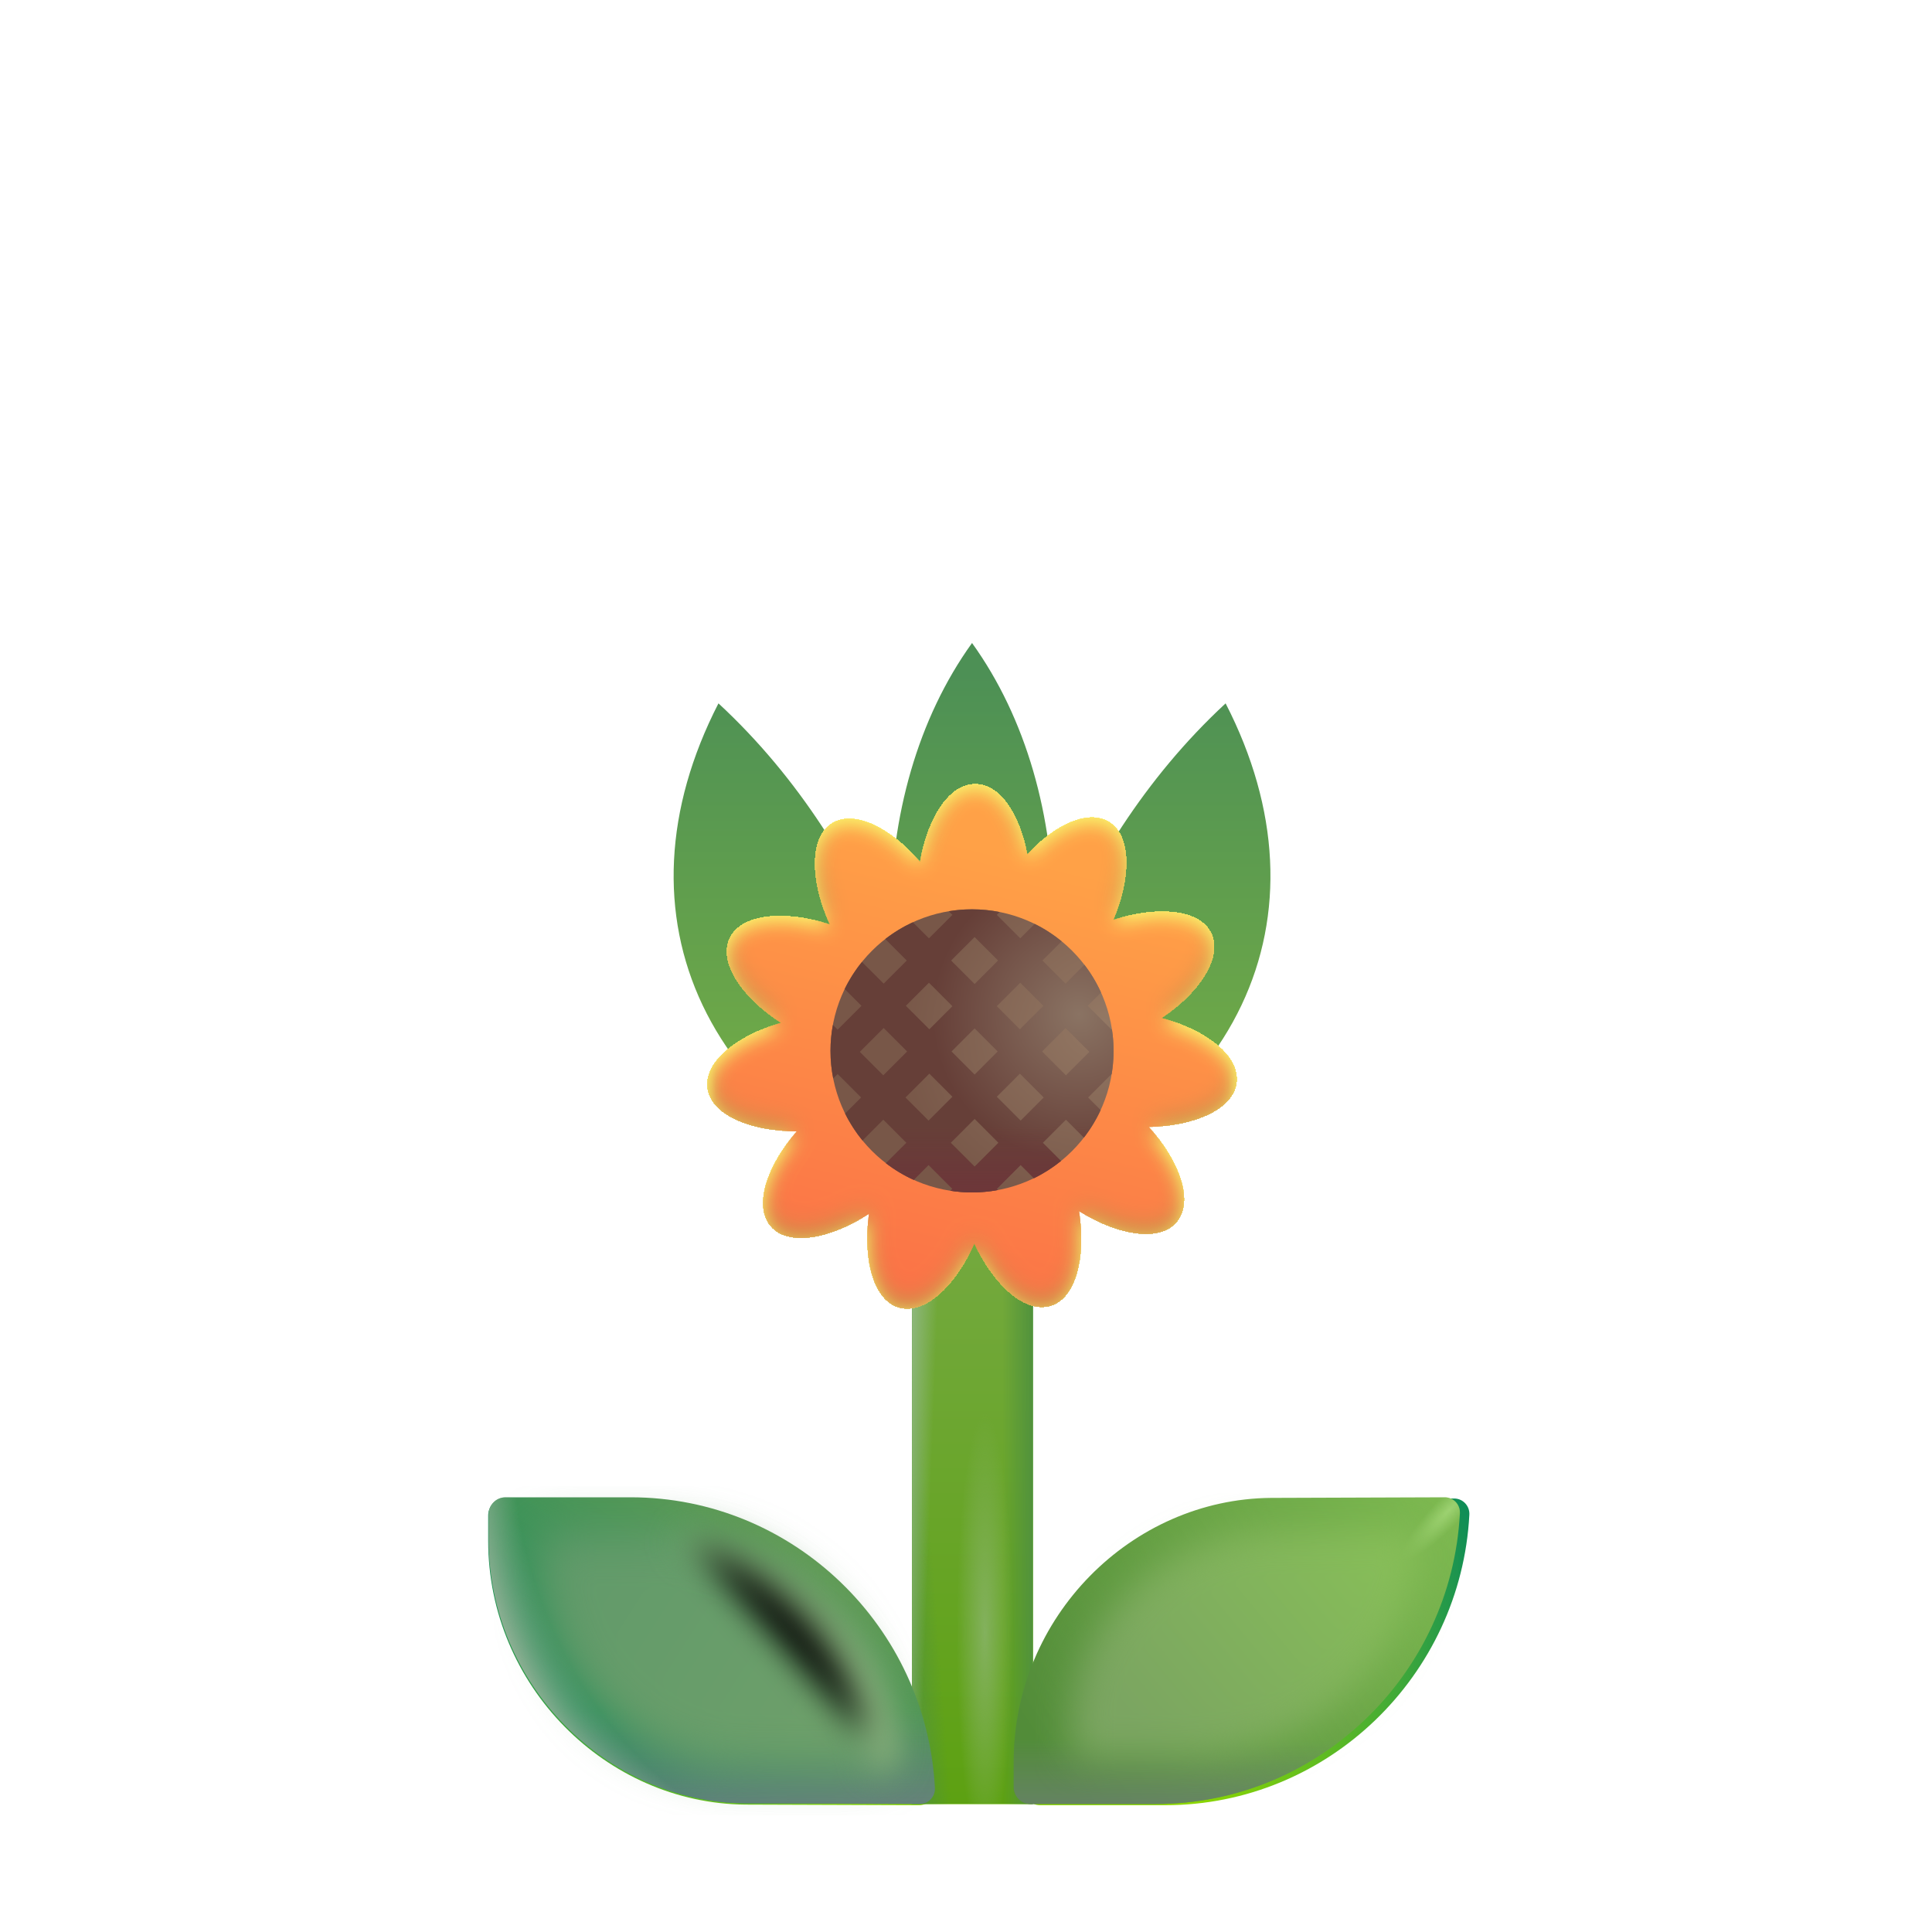
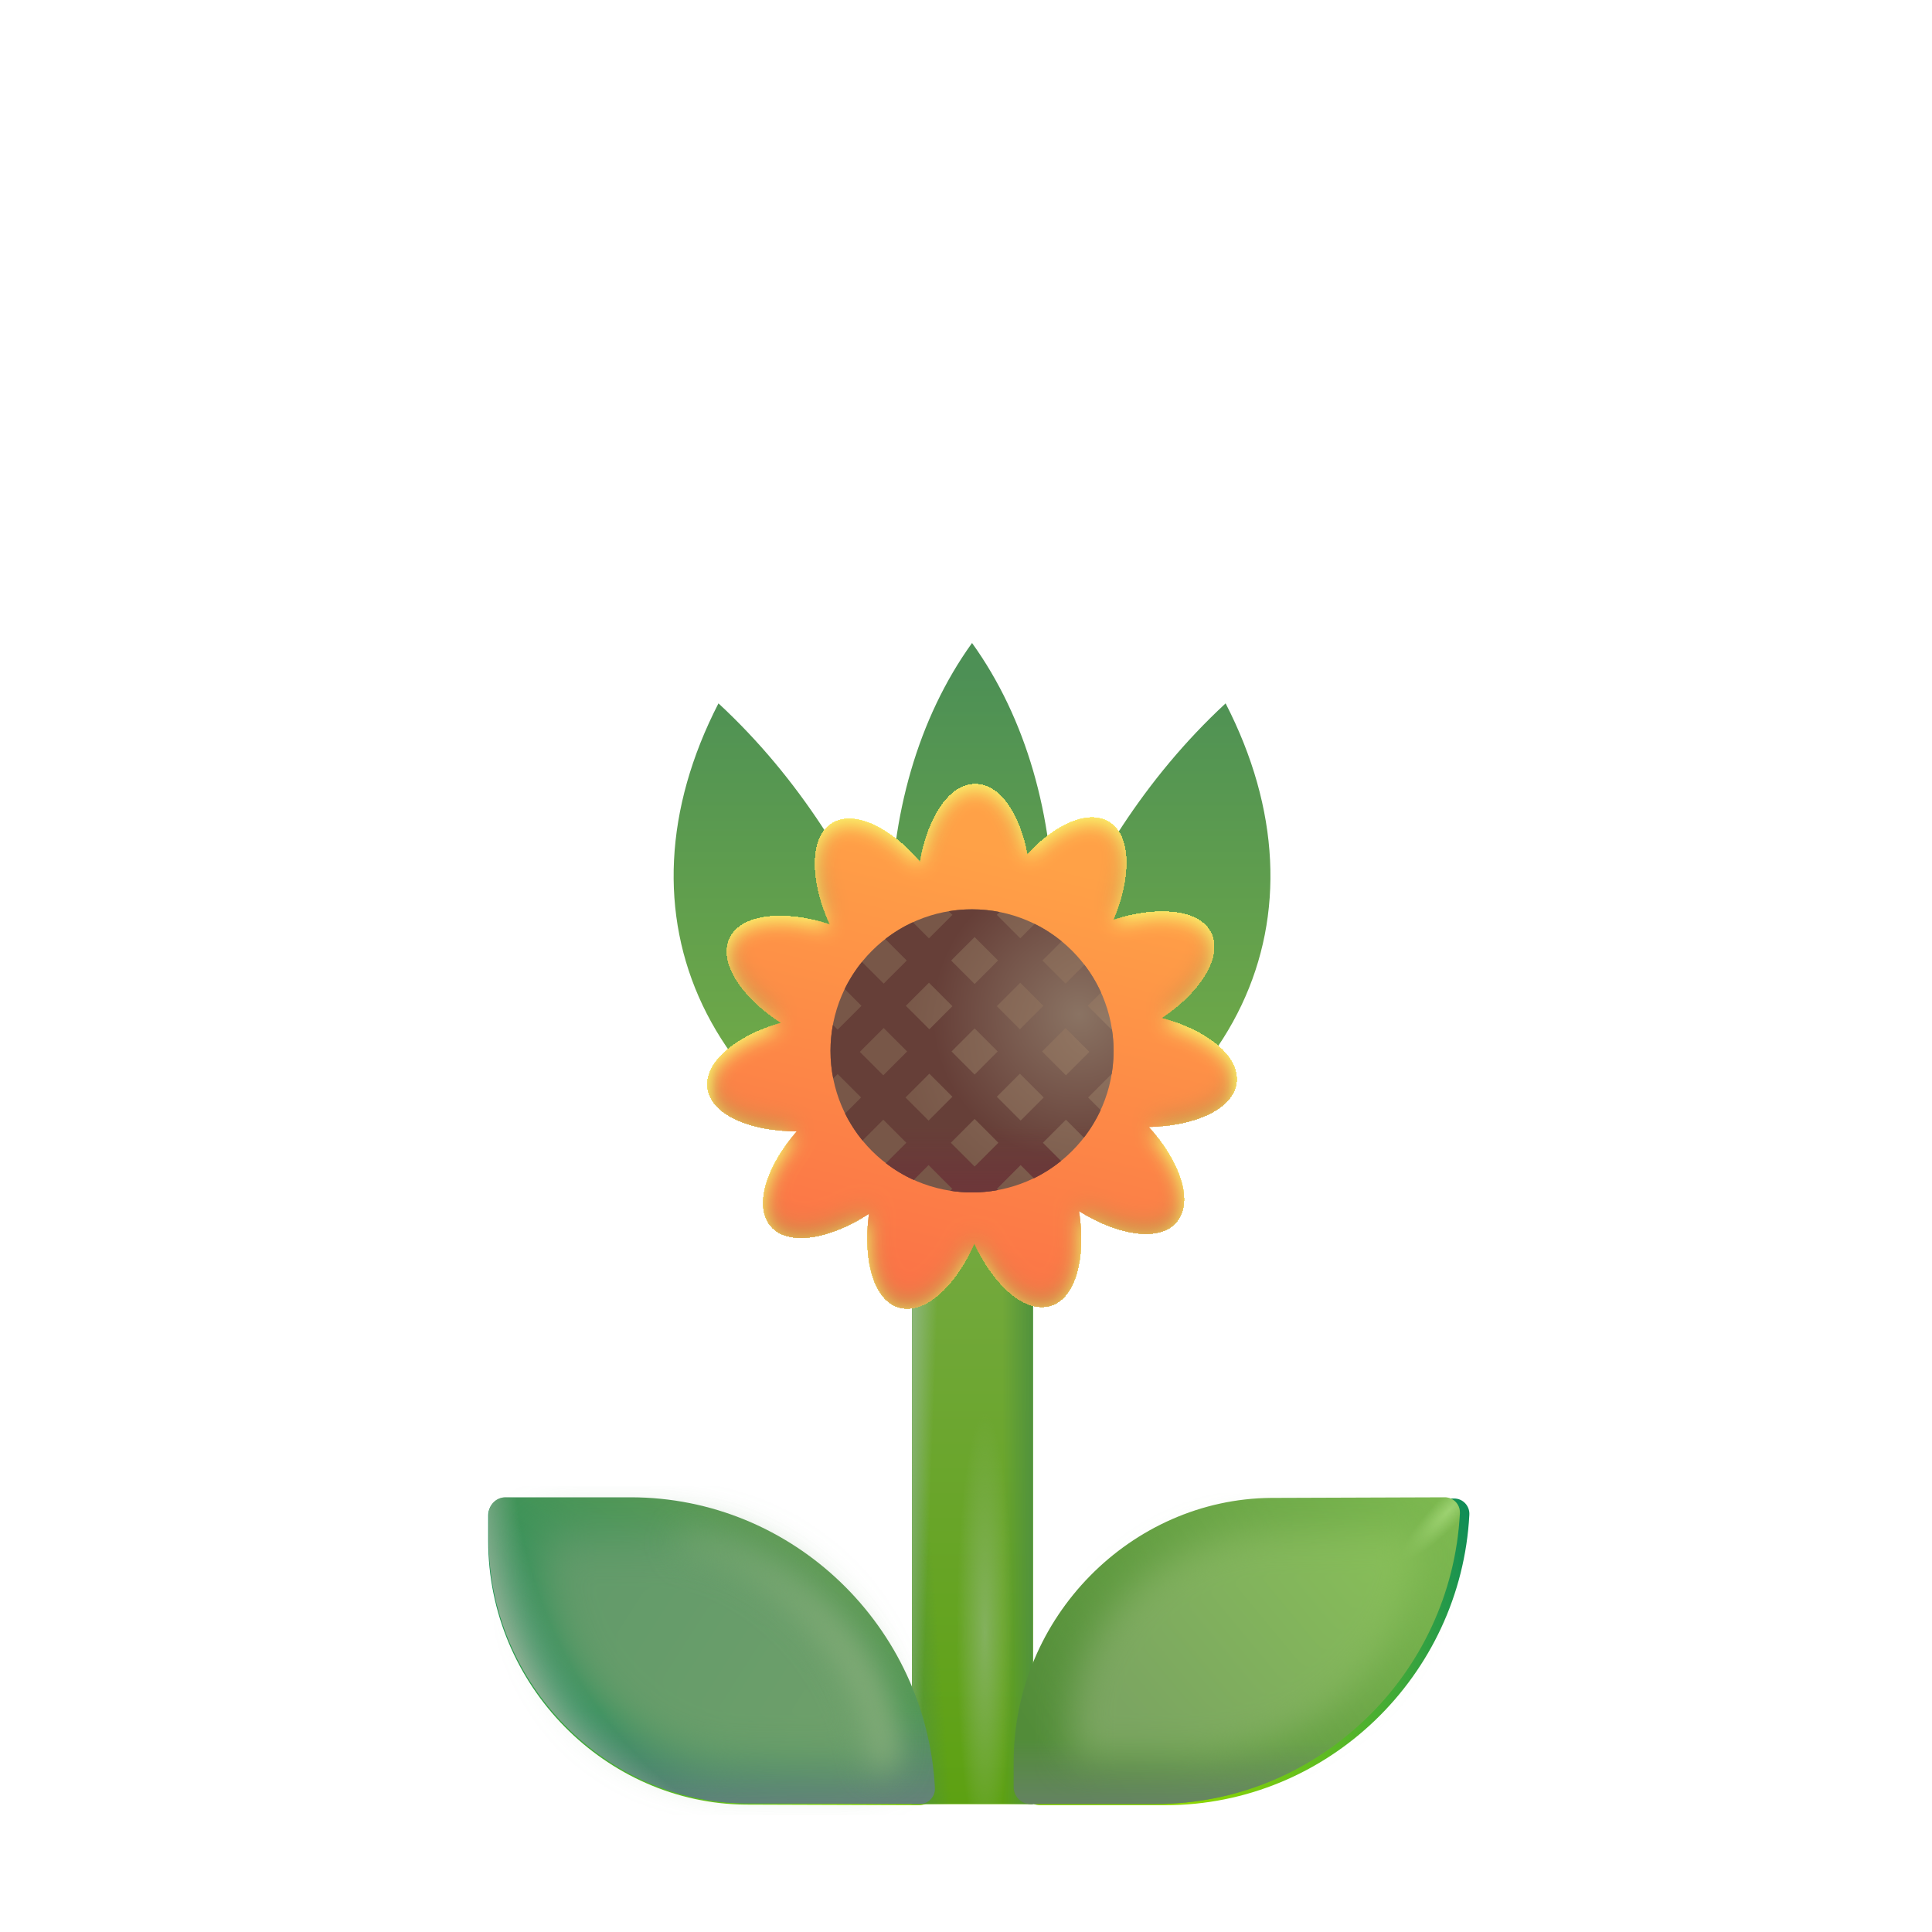
- <svg xmlns="http://www.w3.org/2000/svg" viewBox="0 0 32 32">
+ <svg xmlns="http://www.w3.org/2000/svg" viewBox="0 0 32 32" fill="none">
  <defs>
    <linearGradient id="fbCalyxGrad" x1="0" y1="0" x2="0" y2="-9" gradientUnits="userSpaceOnUse">
      <stop stop-color="#7CB342" />
      <stop offset="1" stop-color="#4D9055" />
    </linearGradient>
  </defs>
  <defs>
    <filter id="sun-filter0_f_28327_7424" x="8.181" y="24.625" width="7.218" height="5.43" filterUnits="userSpaceOnUse" color-interpolation-filters="sRGB">
      <feFlood flood-opacity="0" result="BackgroundImageFix" />
      <feBlend mode="normal" in="SourceGraphic" in2="BackgroundImageFix" result="shape" />
      <feGaussianBlur stdDeviation="0.375" result="effect1_foregroundBlur_28327_7424" />
    </filter>
    <filter id="sun-filter1_f_28327_7424" x="17.15" y="24.739" width="6.997" height="4.988" filterUnits="userSpaceOnUse" color-interpolation-filters="sRGB">
      <feFlood flood-opacity="0" result="BackgroundImageFix" />
      <feBlend mode="normal" in="SourceGraphic" in2="BackgroundImageFix" result="shape" />
      <feGaussianBlur stdDeviation="0.3" result="effect1_foregroundBlur_28327_7424" />
    </filter>
    <filter id="sun-filter2_ii_28327_7424" x="5.045" y="1.8" width="21.911" height="22.258" filterUnits="userSpaceOnUse" color-interpolation-filters="sRGB">
      <feFlood flood-opacity="0" result="BackgroundImageFix" />
      <feBlend mode="normal" in="SourceGraphic" in2="BackgroundImageFix" result="shape" />
      <feColorMatrix in="SourceAlpha" type="matrix" values="0 0 0 0 0 0 0 0 0 0 0 0 0 0 0 0 0 0 127 0" result="hardAlpha" />
      <feOffset dy="-0.3" />
      <feGaussianBlur stdDeviation="0.5" />
      <feComposite in2="hardAlpha" operator="arithmetic" k2="-1" k3="1" />
      <feColorMatrix type="matrix" values="0 0 0 0 0.775 0 0 0 0 0.572 0 0 0 0 0.287 0 0 0 1 0" />
      <feBlend mode="normal" in2="shape" result="effect1_innerShadow_28327_7424" />
      <feColorMatrix in="SourceAlpha" type="matrix" values="0 0 0 0 0 0 0 0 0 0 0 0 0 0 0 0 0 0 127 0" result="hardAlpha" />
      <feOffset dy="0.25" />
      <feGaussianBlur stdDeviation="0.375" />
      <feComposite in2="hardAlpha" operator="arithmetic" k2="-1" k3="1" />
      <feColorMatrix type="matrix" values="0 0 0 0 1 0 0 0 0 0.973 0 0 0 0 0.427 0 0 0 1 0" />
      <feBlend mode="normal" in2="effect1_innerShadow_28327_7424" result="effect2_innerShadow_28327_7424" />
    </filter>
    <filter id="sun-filter3_f_28327_7424" x="10.672" y="24.797" width="4.727" height="5.051" filterUnits="userSpaceOnUse" color-interpolation-filters="sRGB">
      <feFlood flood-opacity="0" result="BackgroundImageFix" />
      <feBlend mode="normal" in="SourceGraphic" in2="BackgroundImageFix" result="shape" />
      <feGaussianBlur stdDeviation="0.25" result="effect1_foregroundBlur_28327_7424" />
    </filter>
    <linearGradient id="sun-paint0_linear_28327_7424" x1="16.108" y1="29.885" x2="16.108" y2="19.752" gradientUnits="userSpaceOnUse">
      <stop offset="0.011" stop-color="#8ED800" />
      <stop offset="1" stop-color="#008461" />
    </linearGradient>
    <linearGradient id="sun-paint1_linear_28327_7424" x1="15.211" y1="29.489" x2="7.089" y2="24.8" gradientUnits="userSpaceOnUse">
      <stop offset="0.011" stop-color="#8ED800" />
      <stop offset="1" stop-color="#008461" />
    </linearGradient>
    <linearGradient id="sun-paint2_linear_28327_7424" x1="18.769" y1="28.108" x2="25.176" y2="25.12" gradientUnits="userSpaceOnUse">
      <stop offset="0.011" stop-color="#8ED800" />
      <stop offset="1" stop-color="#008461" />
    </linearGradient>
    <linearGradient id="sun-paint3_linear_28327_7424" x1="16.234" y1="2.092" x2="15.825" y2="23.845" gradientUnits="userSpaceOnUse">
      <stop stop-color="#FD9D18" />
      <stop offset="1" stop-color="#FC6D19" />
    </linearGradient>
    <linearGradient id="sun-paint4_linear_28327_7424" x1="16.113" y1="7.28" x2="15.893" y2="18.995" gradientUnits="userSpaceOnUse">
      <stop stop-color="#988251" />
      <stop offset="1" stop-color="#6C5045" />
    </linearGradient>
    <linearGradient id="sun-paint5_linear_28327_7424" x1="16.108" y1="29.885" x2="16.108" y2="20.406" gradientUnits="userSpaceOnUse">
      <stop stop-color="#5DA112" />
      <stop offset="1" stop-color="#74A93F" />
    </linearGradient>
    <linearGradient id="sun-paint6_linear_28327_7424" x1="14.984" y1="28.016" x2="15.609" y2="27.969" gradientUnits="userSpaceOnUse">
      <stop stop-color="#51923C" />
      <stop offset="1" stop-color="#51923C" stop-opacity="0" />
    </linearGradient>
    <linearGradient id="sun-paint7_linear_28327_7424" x1="17.107" y1="28.062" x2="16.609" y2="28.062" gradientUnits="userSpaceOnUse">
      <stop stop-color="#51923C" />
      <stop offset="1" stop-color="#51923C" stop-opacity="0" />
    </linearGradient>
    <linearGradient id="sun-paint8_linear_28327_7424" x1="15.016" y1="23.656" x2="15.453" y2="23.672" gradientUnits="userSpaceOnUse">
      <stop stop-color="#8FB87F" />
      <stop offset="1" stop-color="#8FB87F" stop-opacity="0" />
    </linearGradient>
    <radialGradient id="sun-paint9_radial_28327_7424" cx="0" cy="0" r="1" gradientUnits="userSpaceOnUse" gradientTransform="translate(16.3125 27.0313) rotate(90) scale(3.625 0.46875)">
      <stop stop-color="#83B15D" />
      <stop offset="1" stop-color="#83B15D" stop-opacity="0" />
    </radialGradient>
    <linearGradient id="sun-paint10_linear_28327_7424" x1="12.633" y1="24.8" x2="8.414" y2="30.511" gradientUnits="userSpaceOnUse">
      <stop offset="0.011" stop-color="#629B53" />
      <stop offset="1" stop-color="#008461" />
      <stop offset="1" stop-color="#4D9055" />
    </linearGradient>
    <linearGradient id="sun-paint11_linear_28327_7424" x1="14.008" y1="30.293" x2="14.008" y2="28.324" gradientUnits="userSpaceOnUse">
      <stop stop-color="#6F7E82" />
      <stop offset="1" stop-color="#6F7E82" stop-opacity="0" />
    </linearGradient>
    <radialGradient id="sun-paint12_radial_28327_7424" cx="0" cy="0" r="1" gradientUnits="userSpaceOnUse" gradientTransform="translate(12.8437 25.1875) rotate(158.54) scale(4.86879 6.63165)">
      <stop offset="0.841" stop-color="#92B196" stop-opacity="0" />
      <stop offset="1" stop-color="#92B196" />
    </radialGradient>
    <linearGradient id="sun-paint13_linear_28327_7424" x1="14.648" y1="28.824" x2="9.383" y2="25.464" gradientUnits="userSpaceOnUse">
      <stop stop-color="#6FA06A" />
      <stop offset="1" stop-color="#619A6A" />
    </linearGradient>
    <linearGradient id="sun-paint14_linear_28327_7424" x1="17.844" y1="29.88" x2="25.019" y2="25.101" gradientUnits="userSpaceOnUse">
      <stop stop-color="#528C39" />
      <stop offset="1" stop-color="#81BD52" />
    </linearGradient>
    <linearGradient id="sun-paint15_linear_28327_7424" x1="19.281" y1="30.219" x2="19.281" y2="28.812" gradientUnits="userSpaceOnUse">
      <stop stop-color="#6A806E" />
      <stop offset="1" stop-color="#6A806E" stop-opacity="0" />
    </linearGradient>
    <radialGradient id="sun-paint16_radial_28327_7424" cx="0" cy="0" r="1" gradientUnits="userSpaceOnUse" gradientTransform="translate(24 25.0157) rotate(133.898) scale(1.14926 0.24366)">
      <stop stop-color="#9DD271" />
      <stop offset="1" stop-color="#9DD271" stop-opacity="0" />
    </radialGradient>
    <linearGradient id="sun-paint17_linear_28327_7424" x1="22.75" y1="25.339" x2="18.842" y2="28.573" gradientUnits="userSpaceOnUse">
      <stop stop-color="#87BE58" />
      <stop offset="1" stop-color="#7BA561" />
    </linearGradient>
    <linearGradient id="sun-paint18_linear_28327_7424" x1="19.812" y1="5.563" x2="15.562" y2="23.375" gradientUnits="userSpaceOnUse">
      <stop stop-color="#FFA147" />
      <stop offset="1" stop-color="#FB7347" />
    </linearGradient>
    <radialGradient id="sun-paint19_radial_28327_7424" cx="0" cy="0" r="1" gradientUnits="userSpaceOnUse" gradientTransform="translate(21.4375 11.9063) rotate(152.156) scale(8.76478 7.69386)">
      <stop stop-color="#937864" />
      <stop offset="1" stop-color="#785748" />
    </radialGradient>
    <radialGradient id="sun-paint20_radial_28327_7424" cx="0" cy="0" r="1" gradientUnits="userSpaceOnUse" gradientTransform="translate(20.4375 11.6251) rotate(146.31) scale(6.08437 6.08437)">
      <stop stop-color="#8A7363" />
      <stop offset="1" stop-color="#663F38" />
    </radialGradient>
    <linearGradient id="sun-paint21_linear_28327_7424" x1="16" y1="16.25" x2="16" y2="19.625" gradientUnits="userSpaceOnUse">
      <stop stop-color="#6F343A" stop-opacity="0" />
      <stop offset="1" stop-color="#6F343A" />
    </linearGradient>
    <linearGradient id="sun-paint22_linear_28327_7424" x1="14.648" y1="27.192" x2="9.852" y2="24.442" gradientUnits="userSpaceOnUse">
      <stop stop-color="#86AD7A" />
      <stop offset="1" stop-color="#86AD7A" stop-opacity="0" />
    </linearGradient>
  </defs>
  <path d="M17.107 19.75H15.107V29.88H17.107V19.75Z" fill="url(#sun-paint0_linear_28327_7424)" />
  <path d="M8.086 25.52C8.086 27.92 10.037 29.87 12.347 29.89L15.226 29.9C15.367 29.9 15.486 29.78 15.476 29.63C15.336 26.97 13.136 24.82 10.437 24.82H8.366C8.206 24.82 8.086 24.95 8.086 25.1V25.52Z" fill="url(#sun-paint1_linear_28327_7424)" />
  <path d="M16.947 29.2C16.947 26.8 18.896 24.85 21.206 24.83L24.087 24.82C24.227 24.82 24.346 24.94 24.337 25.09C24.197 27.75 21.997 29.9 19.297 29.9H17.227C17.067 29.9 16.947 29.77 16.947 29.62V29.2Z" fill="url(#sun-paint2_linear_28327_7424)" />
  <path d="M17.107 19.75H15.107V29.88H17.107V19.75Z" fill="url(#sun-paint5_linear_28327_7424)" />
  <path d="M17.107 19.75H15.107V29.88H17.107V19.75Z" fill="url(#sun-paint6_linear_28327_7424)" />
  <path d="M17.107 19.75H15.107V29.88H17.107V19.75Z" fill="url(#sun-paint7_linear_28327_7424)" />
  <path d="M17.107 19.75H15.107V29.88H17.107V19.75Z" fill="url(#sun-paint8_linear_28327_7424)" />
  <path d="M17.107 19.75H15.107V29.88H17.107V19.75Z" fill="url(#sun-paint9_radial_28327_7424)" />
  <path d="M8.094 25.5C8.094 27.9 10.044 29.85 12.354 29.87L15.234 29.88C15.374 29.88 15.494 29.76 15.484 29.61C15.344 26.95 13.144 24.8 10.444 24.8H8.374C8.214 24.8 8.094 24.93 8.094 25.08V25.5Z" fill="url(#sun-paint10_linear_28327_7424)" />
  <path d="M8.094 25.5C8.094 27.9 10.044 29.85 12.354 29.87L15.234 29.88C15.374 29.88 15.494 29.76 15.484 29.61C15.344 26.95 13.144 24.8 10.444 24.8H8.374C8.214 24.8 8.094 24.93 8.094 25.08V25.5Z" fill="url(#sun-paint11_linear_28327_7424)" />
  <path d="M8.094 25.5C8.094 27.9 10.044 29.85 12.354 29.87L15.234 29.88C15.374 29.88 15.494 29.76 15.484 29.61C15.344 26.95 13.144 24.8 10.444 24.8H8.374C8.214 24.8 8.094 24.93 8.094 25.08V25.5Z" fill="url(#sun-paint12_radial_28327_7424)" />
  <g filter="url(#sun-filter0_f_28327_7424)">
    <path d="M8.931 25.917C8.931 27.773 10.439 29.282 12.226 29.298L14.455 29.305C14.563 29.305 14.656 29.212 14.648 29.096C14.54 27.039 12.838 25.375 10.749 25.375H9.147C9.024 25.375 8.931 25.476 8.931 25.592V25.917Z" fill="url(#sun-paint13_linear_28327_7424)" />
  </g>
  <path d="M16.79 29.18C16.79 26.78 18.74 24.83 21.05 24.81L23.93 24.8C24.07 24.8 24.19 24.92 24.18 25.07C24.04 27.73 21.84 29.88 19.14 29.88H17.07C16.91 29.88 16.79 29.75 16.79 29.6V29.18Z" fill="url(#sun-paint14_linear_28327_7424)" />
  <path d="M16.79 29.18C16.79 26.78 18.74 24.83 21.05 24.81L23.93 24.8C24.07 24.8 24.19 24.92 24.18 25.07C24.04 27.73 21.84 29.88 19.14 29.88H17.07C16.91 29.88 16.79 29.75 16.79 29.6V29.18Z" fill="url(#sun-paint15_linear_28327_7424)" />
  <path d="M16.79 29.18C16.79 26.78 18.74 24.83 21.05 24.81L23.93 24.8C24.07 24.8 24.19 24.92 24.18 25.07C24.04 27.73 21.84 29.88 19.14 29.88H17.07C16.91 29.88 16.79 29.75 16.79 29.6V29.18Z" fill="url(#sun-paint16_radial_28327_7424)" />
  <g filter="url(#sun-filter1_f_28327_7424)">
    <path d="M17.75 28.606C17.75 26.816 19.279 25.362 21.091 25.347L23.35 25.339C23.46 25.339 23.554 25.429 23.546 25.541C23.437 27.524 21.711 29.128 19.593 29.128H17.97C17.844 29.128 17.75 29.031 17.75 28.919V28.606Z" fill="url(#sun-paint17_linear_28327_7424)" />
  </g>
  <g filter="url(#sun-filter3_f_28327_7424)">
    <path d="M11.422 25.547C12.578 25.703 14.461 27.061 14.648 29.098" stroke="url(#sun-paint22_linear_28327_7424)" stroke-width="0.5" stroke-linecap="round" />
  </g>
  <g transform="translate(16.1 20.15)">
    <path d="M0 0C-1.8-3-1.8-7 0-9.5C1.8-7 1.8-3 0 0Z" fill="url(#fbCalyxGrad)" />
    <path d="M0 0C-4.5-1.5-6-5-4.2-8.5C-1.5-6-0.6-2.5 0 0Z" fill="url(#fbCalyxGrad)" />
    <path d="M0 0C4.5-1.5 6-5 4.2-8.5C1.5-6 0.6-2.5 0 0Z" fill="url(#fbCalyxGrad)" />
  </g>
  <g transform="translate(16.1 19.75) scale(0.400) translate(-16 -19)">
    <path d="M26.947 14.45C27.076 13.38 25.756 12.31 23.846 11.78C25.477 10.67 26.366 9.23 25.896 8.27C25.427 7.3 23.736 7.12 21.846 7.72C22.607 5.9 22.576 4.21 21.657 3.66C20.817 3.15 19.477 3.74 18.287 5.01C17.956 3.31 17.137 2.11 16.157 2.1C15.097 2.07 14.187 3.43 13.847 5.32C12.586 3.87 11.097 3.16 10.207 3.72C9.277 4.3 9.287 6.06 10.117 7.91C8.177 7.29 6.436 7.49 5.966 8.49C5.516 9.46 6.436 10.89 8.097 11.98C6.207 12.54 4.907 13.62 5.056 14.69C5.207 15.76 6.756 16.45 8.746 16.47C7.466 17.97 6.966 19.58 7.676 20.4C8.386 21.22 10.066 20.95 11.736 19.88C11.476 21.83 11.947 23.46 12.976 23.76C14.017 24.06 15.277 22.92 16.096 21.11C16.947 22.89 18.216 24 19.247 23.69C20.276 23.38 20.727 21.73 20.427 19.77C22.107 20.8 23.776 21.04 24.466 20.22C25.166 19.39 24.637 17.77 23.317 16.29C25.287 16.23 26.817 15.52 26.947 14.45ZM16.456 11.42C16.547 11.54 16.657 11.64 16.787 11.72C16.947 11.81 17.116 11.86 17.306 11.88C17.317 12.06 17.346 12.23 17.427 12.38C17.506 12.54 17.627 12.68 17.776 12.8C17.686 12.95 17.627 13.11 17.607 13.29C17.587 13.47 17.616 13.65 17.666 13.83C17.506 13.91 17.366 14.01 17.256 14.14C17.137 14.28 17.067 14.45 17.017 14.63C16.837 14.61 16.666 14.62 16.506 14.67C16.337 14.72 16.177 14.82 16.037 14.95C15.896 14.84 15.746 14.75 15.586 14.7C15.406 14.65 15.226 14.65 15.046 14.68C14.996 14.51 14.916 14.36 14.796 14.23C14.677 14.09 14.527 13.99 14.357 13.91C14.406 13.74 14.416 13.57 14.396 13.4C14.367 13.22 14.296 13.05 14.197 12.89C14.326 12.77 14.437 12.64 14.507 12.48C14.586 12.3 14.617 12.1 14.607 11.89C14.816 11.87 15.017 11.83 15.187 11.72C15.316 11.64 15.427 11.53 15.517 11.41C15.666 11.47 15.816 11.51 15.976 11.51C16.146 11.51 16.306 11.48 16.456 11.42Z" fill="url(#sun-paint3_linear_28327_7424)" />
    <path d="M16 19C19.237 19 21.861 16.376 21.861 13.139C21.861 9.902 19.237 7.278 16 7.278C12.763 7.278 10.139 9.902 10.139 13.139C10.139 16.376 12.763 19 16 19Z" fill="url(#sun-paint4_linear_28327_7424)" />
    <path fill-rule="evenodd" clip-rule="evenodd" d="M21.118 10.281L20.318 11.082L21.435 12.198L21.73 11.903C21.816 12.301 21.861 12.715 21.861 13.139C21.861 13.424 21.841 13.705 21.801 13.979L21.435 13.613L20.321 14.727L21.28 15.685C20.749 16.785 19.885 17.693 18.819 18.279L17.792 17.256L16.686 18.362L17.201 18.877C16.813 18.958 16.412 19 16 19C15.576 19 15.162 18.955 14.764 18.869L15.271 18.362L14.155 17.245L13.142 18.257C12.383 17.833 11.729 17.244 11.226 16.54L12.336 17.65L13.448 16.538L12.336 15.426L11.224 16.538C11.025 16.258 10.85 15.96 10.701 15.647L11.629 14.719L10.517 13.607L10.192 13.932C10.157 13.673 10.139 13.408 10.139 13.139C10.139 12.727 10.181 12.326 10.262 11.938L10.517 12.193L11.613 11.098L10.851 10.338C11.014 10.038 11.203 9.754 11.415 9.488L12.32 10.39L13.44 9.27L12.561 8.393C12.838 8.191 13.134 8.014 13.445 7.863L14.147 8.563L15.266 7.444L15.16 7.338C15.434 7.298 15.715 7.278 16 7.278C16.269 7.278 16.534 7.296 16.793 7.331L16.68 7.444L17.792 8.556L18.508 7.84C18.821 7.989 19.119 8.164 19.398 8.363L18.499 9.263L19.611 10.374L20.546 9.439C20.76 9.702 20.952 9.984 21.118 10.281ZM20.726 16.545L19.613 17.658L18.499 16.549L19.613 15.434L20.726 16.545ZM11.224 12.9L12.336 14.012L13.434 12.913L12.321 11.803L11.224 12.9ZM13.028 11.096L14.142 12.206L15.26 11.088L14.148 9.977L13.028 11.096ZM14.855 9.27L15.967 10.38L17.085 9.263L15.973 8.151L14.855 9.27ZM16.675 11.087L17.792 9.97L18.904 11.082L17.788 12.198L16.675 11.087ZM14.85 12.912L15.968 11.794L17.08 12.905L15.964 14.022L14.85 12.912ZM13.043 14.719L14.143 13.619L15.257 14.729L14.155 15.831L13.043 14.719ZM20.728 12.905L19.611 11.789L18.495 12.904L19.613 14.02L20.728 12.905ZM18.906 14.727L17.788 13.611L16.672 14.728L17.791 15.843L18.906 14.727ZM17.084 16.55L15.965 15.435L14.862 16.538L15.979 17.655L17.084 16.55Z" fill="#6C5045" />
    <g filter="url(#sun-filter2_ii_28327_7424)">
      <path d="M26.947 14.45C27.076 13.38 25.756 12.31 23.846 11.78C25.477 10.67 26.366 9.23 25.896 8.27C25.427 7.3 23.736 7.12 21.846 7.72C22.607 5.9 22.576 4.21 21.657 3.66C20.817 3.15 19.477 3.74 18.287 5.01C17.956 3.31 17.137 2.11 16.157 2.1C15.097 2.07 14.187 3.43 13.847 5.32C12.586 3.87 11.097 3.16 10.207 3.72C9.277 4.3 9.287 6.06 10.117 7.91C8.177 7.29 6.436 7.49 5.966 8.49C5.516 9.46 6.436 10.89 8.097 11.98C6.207 12.54 4.907 13.62 5.056 14.69C5.207 15.76 6.756 16.45 8.746 16.47C7.466 17.97 6.966 19.58 7.676 20.4C8.386 21.22 10.066 20.95 11.736 19.88C11.476 21.83 11.947 23.46 12.976 23.76C14.017 24.06 15.277 22.92 16.096 21.11C16.947 22.89 18.216 24 19.247 23.69C20.276 23.38 20.727 21.73 20.427 19.77C22.107 20.8 23.776 21.04 24.466 20.22C25.166 19.39 24.637 17.77 23.317 16.29C25.287 16.23 26.817 15.52 26.947 14.45ZM16.456 11.42C16.547 11.54 16.657 11.64 16.787 11.72C16.947 11.81 17.116 11.86 17.306 11.88C17.317 12.06 17.346 12.23 17.427 12.38C17.506 12.54 17.627 12.68 17.776 12.8C17.686 12.95 17.627 13.11 17.607 13.29C17.587 13.47 17.616 13.65 17.666 13.83C17.506 13.91 17.366 14.01 17.256 14.14C17.137 14.28 17.067 14.45 17.017 14.63C16.837 14.61 16.666 14.62 16.506 14.67C16.337 14.72 16.177 14.82 16.037 14.95C15.896 14.84 15.746 14.75 15.586 14.7C15.406 14.65 15.226 14.65 15.046 14.68C14.996 14.51 14.916 14.36 14.796 14.23C14.677 14.09 14.527 13.99 14.357 13.91C14.406 13.74 14.416 13.57 14.396 13.4C14.367 13.22 14.296 13.05 14.197 12.89C14.326 12.77 14.437 12.64 14.507 12.48C14.586 12.3 14.617 12.1 14.607 11.89C14.816 11.87 15.017 11.83 15.187 11.72C15.316 11.64 15.427 11.53 15.517 11.41C15.666 11.47 15.816 11.51 15.976 11.51C16.146 11.51 16.306 11.48 16.456 11.42Z" fill="url(#sun-paint18_linear_28327_7424)" />
    </g>
    <path d="M16 19C19.237 19 21.861 16.376 21.861 13.139C21.861 9.902 19.237 7.278 16 7.278C12.763 7.278 10.139 9.902 10.139 13.139C10.139 16.376 12.763 19 16 19Z" fill="url(#sun-paint19_radial_28327_7424)" />
    <path fill-rule="evenodd" clip-rule="evenodd" d="M13.55 7.813L14.216 8.479L15.187 7.508L15.036 7.357C15.35 7.305 15.672 7.278 16 7.278C16.392 7.278 16.774 7.316 17.144 7.39L17.026 7.508L17.997 8.479L18.594 7.882C18.995 8.08 19.369 8.323 19.712 8.603L18.916 9.399L19.872 10.354L20.652 9.574C20.924 9.927 21.156 10.313 21.341 10.723L20.791 11.274L21.778 12.261L21.793 12.246C21.838 12.537 21.861 12.835 21.861 13.139C21.861 13.467 21.834 13.789 21.782 14.103L21.778 14.099L20.807 15.07L21.326 15.589C21.137 15.998 20.904 16.381 20.631 16.732L19.888 15.99L18.932 16.945L19.684 17.698C19.34 17.976 18.963 18.217 18.561 18.413L18.013 17.865L17.026 18.852L17.076 18.901C16.727 18.966 16.367 19 16 19C15.696 19 15.398 18.977 15.107 18.932L15.187 18.852L14.2 17.865L13.584 18.481C13.174 18.295 12.788 18.063 12.435 17.791L13.281 16.945L12.325 15.99L11.464 16.851C11.184 16.509 10.941 16.134 10.743 15.733L11.406 15.07L10.435 14.099L10.251 14.283C10.177 13.913 10.139 13.53 10.139 13.139C10.139 12.772 10.173 12.412 10.238 12.063L10.435 12.261L11.422 11.274L10.726 10.578C10.922 10.176 11.163 9.799 11.441 9.455L12.341 10.354L13.297 9.399L12.407 8.509C12.758 8.235 13.141 8.002 13.55 7.813ZM17.093 16.945L16.107 17.932L15.12 16.945L16.107 15.958L17.093 16.945ZM18.968 15.07L18.013 16.026L17.026 15.039L17.982 14.083L18.968 15.07ZM20.859 13.18L19.888 14.151L18.901 13.164L19.872 12.193L20.859 13.18ZM14.2 16.026L15.187 15.039L14.232 14.083L13.245 15.07L14.2 16.026ZM12.325 14.151L13.312 13.164L12.341 12.193L11.354 13.18L12.325 14.151ZM17.062 13.164L16.107 14.12L15.151 13.164L16.107 12.208L17.062 13.164ZM18.953 11.274L17.982 12.245L17.026 11.289L17.997 10.318L18.953 11.274ZM14.232 12.245L15.187 11.289L14.216 10.318L13.26 11.274L14.232 12.245ZM17.078 9.399L16.107 10.37L15.135 9.399L16.107 8.427L17.078 9.399Z" fill="url(#sun-paint20_radial_28327_7424)" />
    <path fill-rule="evenodd" clip-rule="evenodd" d="M13.55 7.813L14.216 8.479L15.187 7.508L15.036 7.357C15.35 7.305 15.672 7.278 16 7.278C16.392 7.278 16.774 7.316 17.144 7.39L17.026 7.508L17.997 8.479L18.594 7.882C18.995 8.08 19.369 8.323 19.712 8.603L18.916 9.399L19.872 10.354L20.652 9.574C20.924 9.927 21.156 10.313 21.341 10.723L20.791 11.274L21.778 12.261L21.793 12.246C21.838 12.537 21.861 12.835 21.861 13.139C21.861 13.467 21.834 13.789 21.782 14.103L21.778 14.099L20.807 15.07L21.326 15.589C21.137 15.998 20.904 16.381 20.631 16.732L19.888 15.99L18.932 16.945L19.684 17.698C19.34 17.976 18.963 18.217 18.561 18.413L18.013 17.865L17.026 18.852L17.076 18.901C16.727 18.966 16.367 19 16 19C15.696 19 15.398 18.977 15.107 18.932L15.187 18.852L14.2 17.865L13.584 18.481C13.174 18.295 12.788 18.063 12.435 17.791L13.281 16.945L12.325 15.99L11.464 16.851C11.184 16.509 10.941 16.134 10.743 15.733L11.406 15.07L10.435 14.099L10.251 14.283C10.177 13.913 10.139 13.53 10.139 13.139C10.139 12.772 10.173 12.412 10.238 12.063L10.435 12.261L11.422 11.274L10.726 10.578C10.922 10.176 11.163 9.799 11.441 9.455L12.341 10.354L13.297 9.399L12.407 8.509C12.758 8.235 13.141 8.002 13.55 7.813ZM17.093 16.945L16.107 17.932L15.12 16.945L16.107 15.958L17.093 16.945ZM18.968 15.07L18.013 16.026L17.026 15.039L17.982 14.083L18.968 15.07ZM20.859 13.18L19.888 14.151L18.901 13.164L19.872 12.193L20.859 13.18ZM14.2 16.026L15.187 15.039L14.232 14.083L13.245 15.07L14.2 16.026ZM12.325 14.151L13.312 13.164L12.341 12.193L11.354 13.18L12.325 14.151ZM17.062 13.164L16.107 14.12L15.151 13.164L16.107 12.208L17.062 13.164ZM18.953 11.274L17.982 12.245L17.026 11.289L17.997 10.318L18.953 11.274ZM14.232 12.245L15.187 11.289L14.216 10.318L13.26 11.274L14.232 12.245ZM17.078 9.399L16.107 10.37L15.135 9.399L16.107 8.427L17.078 9.399Z" fill="url(#sun-paint21_linear_28327_7424)" />
  </g>
</svg>
